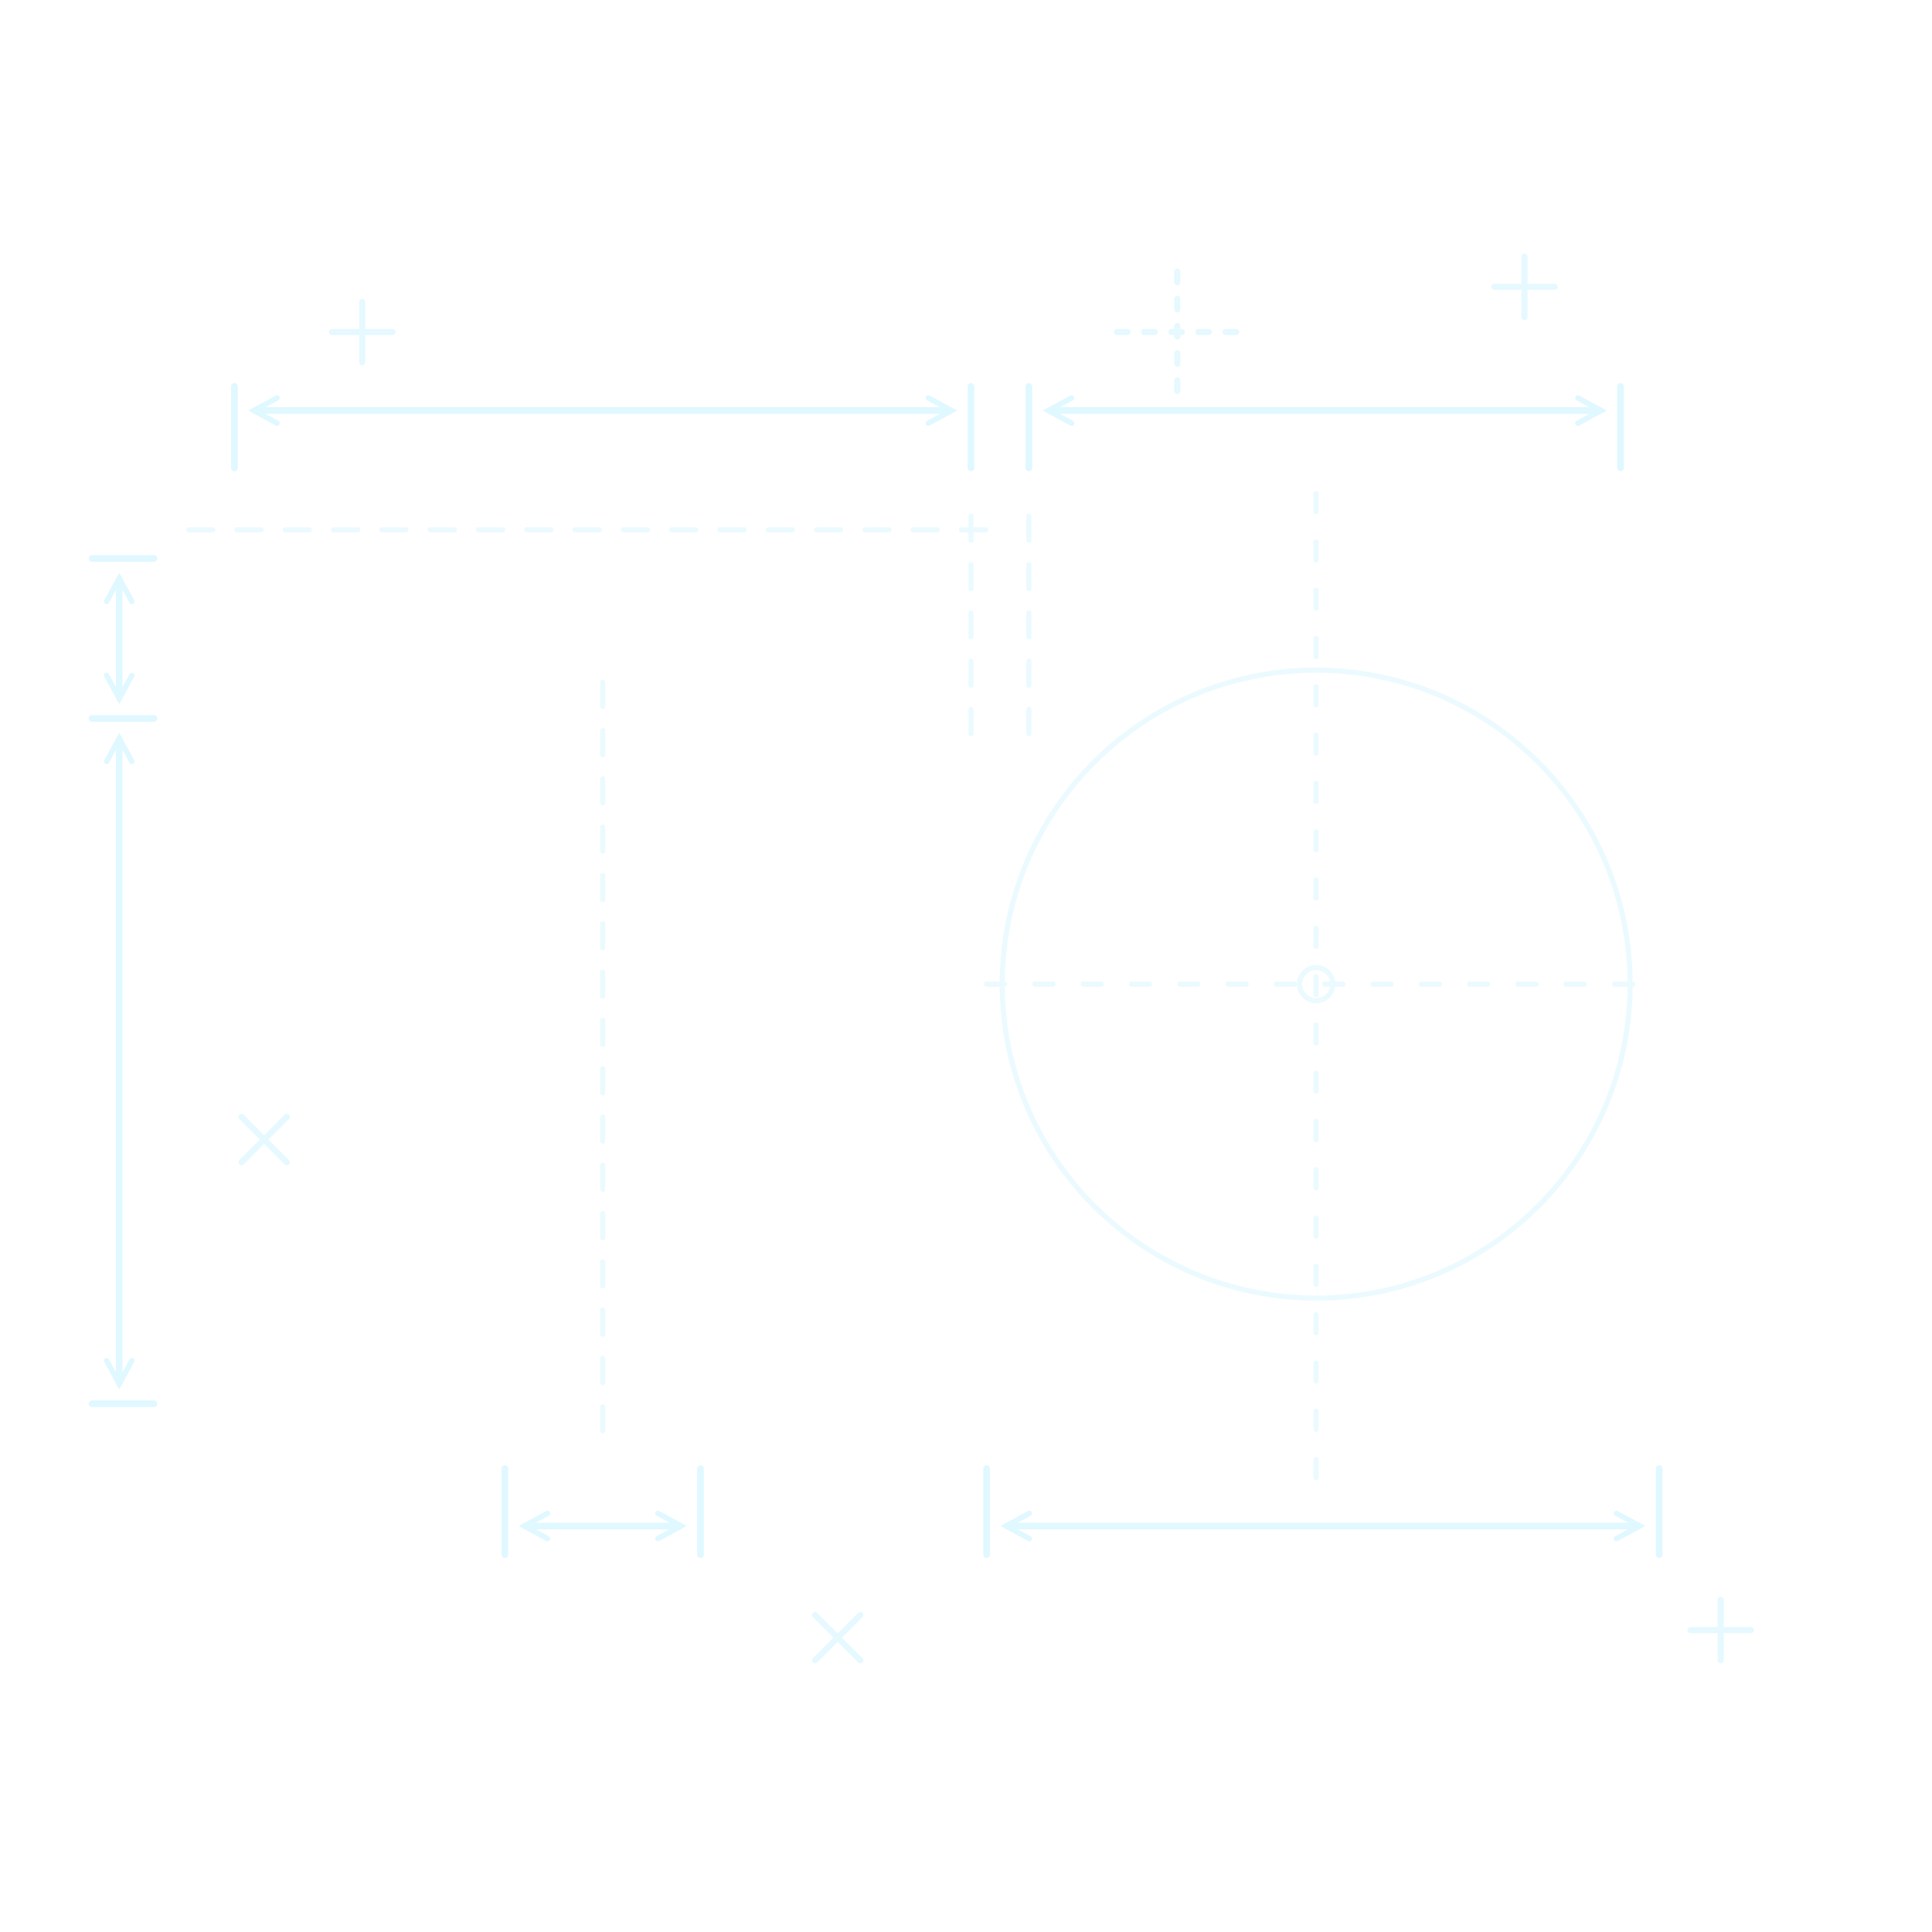
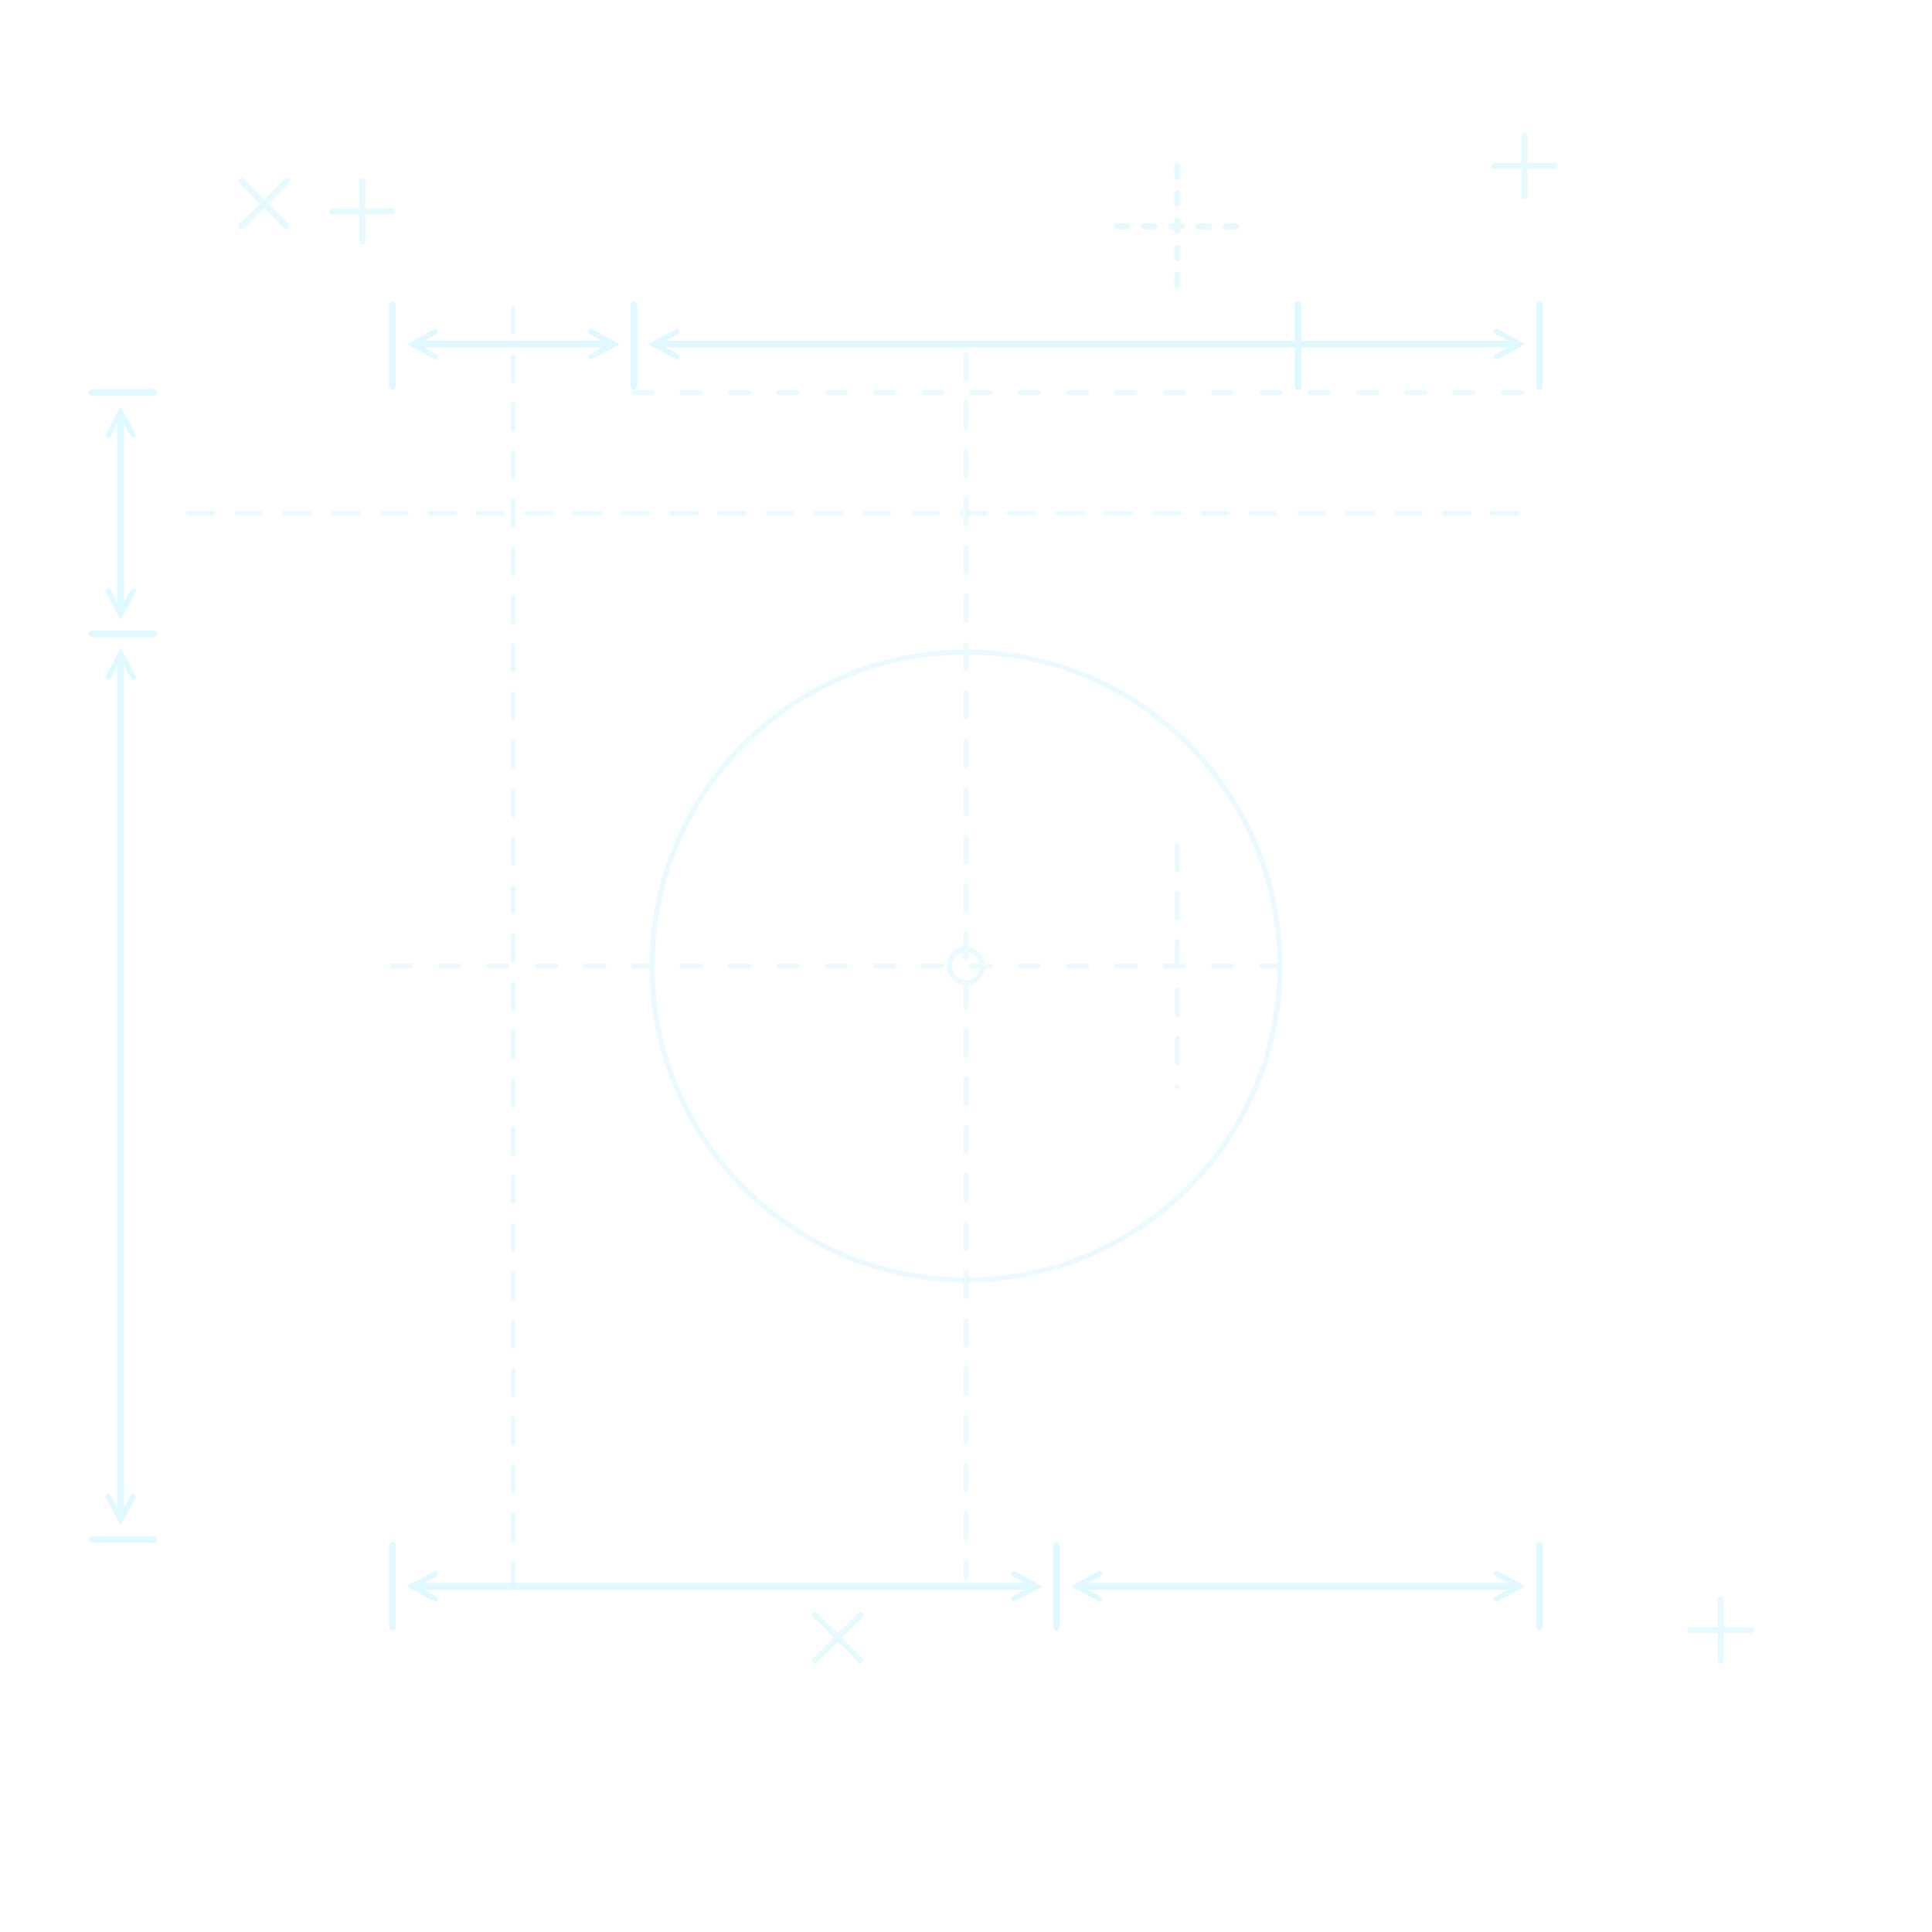
<svg xmlns="http://www.w3.org/2000/svg" width="128" height="128" viewBox="0 0 128 128" fill="none">
  <defs>
    <marker id="arrowStart" markerWidth="5" markerHeight="5" refX="1.2" refY="2.5" orient="auto" markerUnits="strokeWidth">
      <path d="M4.5 0.6L1 2.5L4.5 4.4" fill="none" stroke="#DDF7FF" stroke-width="0.8" stroke-linecap="round" />
    </marker>
    <marker id="arrowEnd" markerWidth="5" markerHeight="5" refX="3.8" refY="2.5" orient="auto" markerUnits="strokeWidth">
      <path d="M0.5 0.6L4 2.5L0.5 4.4" fill="none" stroke="#DDF7FF" stroke-width="0.8" stroke-linecap="round" />
    </marker>
  </defs>
  <g stroke="#DDF7FF" stroke-linecap="round" stroke-linejoin="round">
    <g opacity="0.9" stroke-width="0.44">
-       <path d="M15.531 31V25.6M64.331 31V25.6M68.165 31V25.6M107.365 31V25.6" />
-       <path d="M16.9 27.2H62.96" marker-start="url(#arrowStart)" marker-end="url(#arrowEnd)" />
-       <path d="M69.54 27.2H105.99" marker-start="url(#arrowStart)" marker-end="url(#arrowEnd)" />
-       <path d="M33.451 97.3V103M46.411 97.3V103M65.365 97.3V103M109.925 97.3V103" />
-       <path d="M34.82 101.1H45.04" marker-start="url(#arrowStart)" marker-end="url(#arrowEnd)" />
-       <path d="M66.74 101.1H108.55" marker-start="url(#arrowStart)" marker-end="url(#arrowEnd)" />
-       <path d="M10.2 37H6.1M10.2 47.6H6.1M10.2 93H6.1" />
-       <path d="M7.9 38.4V46.2" marker-start="url(#arrowStart)" marker-end="url(#arrowEnd)" />
-       <path d="M7.9 49V91.6" marker-start="url(#arrowStart)" marker-end="url(#arrowEnd)" />
+       <path d="M26 25.6V20.2M42 25.6V20.2M86 25.6V20.2M102 25.6V20.2" />
+       <path d="M27.4 22.8H40.6" marker-start="url(#arrowStart)" marker-end="url(#arrowEnd)" />
+       <path d="M43.4 22.8H100.6" marker-start="url(#arrowStart)" marker-end="url(#arrowEnd)" />
+       <path d="M26 102.4V107.8M70 102.4V107.8M102 102.4V107.8" />
+       <path d="M27.4 105.1H68.6" marker-start="url(#arrowStart)" marker-end="url(#arrowEnd)" />
+       <path d="M71.4 105.1H100.6" marker-start="url(#arrowStart)" marker-end="url(#arrowEnd)" />
+       <path d="M10.2 26H6.1M10.2 42H6.1M10.2 102H6.1" />
+       <path d="M8 27.4V40.6" marker-start="url(#arrowStart)" marker-end="url(#arrowEnd)" />
+       <path d="M8 43.4V100.6" marker-start="url(#arrowStart)" marker-end="url(#arrowEnd)" />
    </g>
    <g opacity="0.58" stroke-width="0.34">
-       <path d="M12.5 35.1H66.8M39.931 94.8V44.5M64.331 34.2V49.9M68.165 34.2V49.9" stroke-dasharray="1.6 1.6" />
-       <path d="M65.365 65.2H109.925M87.2 32.7V98.2" stroke-dasharray="1.2 2" />
-       <circle cx="87.2" cy="65.2" r="20.8" />
-       <circle cx="87.2" cy="65.2" r="1.1" />
+       <path d="M12.5 34H100.6M34 20.4V105.6M64 23.5V104.5M78 56V72" stroke-dasharray="1.6 1.6" />
+       <path d="M26 64H86M42 26H102" stroke-dasharray="1.2 2" />
+       <circle cx="64" cy="64" r="20.8" />
+       <circle cx="64" cy="64" r="1.1" />
    </g>
    <g opacity="0.76" stroke-width="0.4">
-       <path d="M24 20V24M22 22H26M101 17V21M99 19H103M114 106V110M112 108H116" />
-       <path d="M54 107L57 110M57 107L54 110M16 74L19 77M19 74L16 77" />
-       <path d="M74 22H82M78 18V26" stroke-dasharray="0.7 1.1" />
+       <path d="M24 12V16M22 14H26M101 9V13M99 11H103M114 106V110M112 108H116" />
+       <path d="M54 107L57 110M57 107L54 110M16 12L19 15M19 12L16 15" />
+       <path d="M74 15H82M78 11V19" stroke-dasharray="0.7 1.1" />
    </g>
  </g>
</svg>
